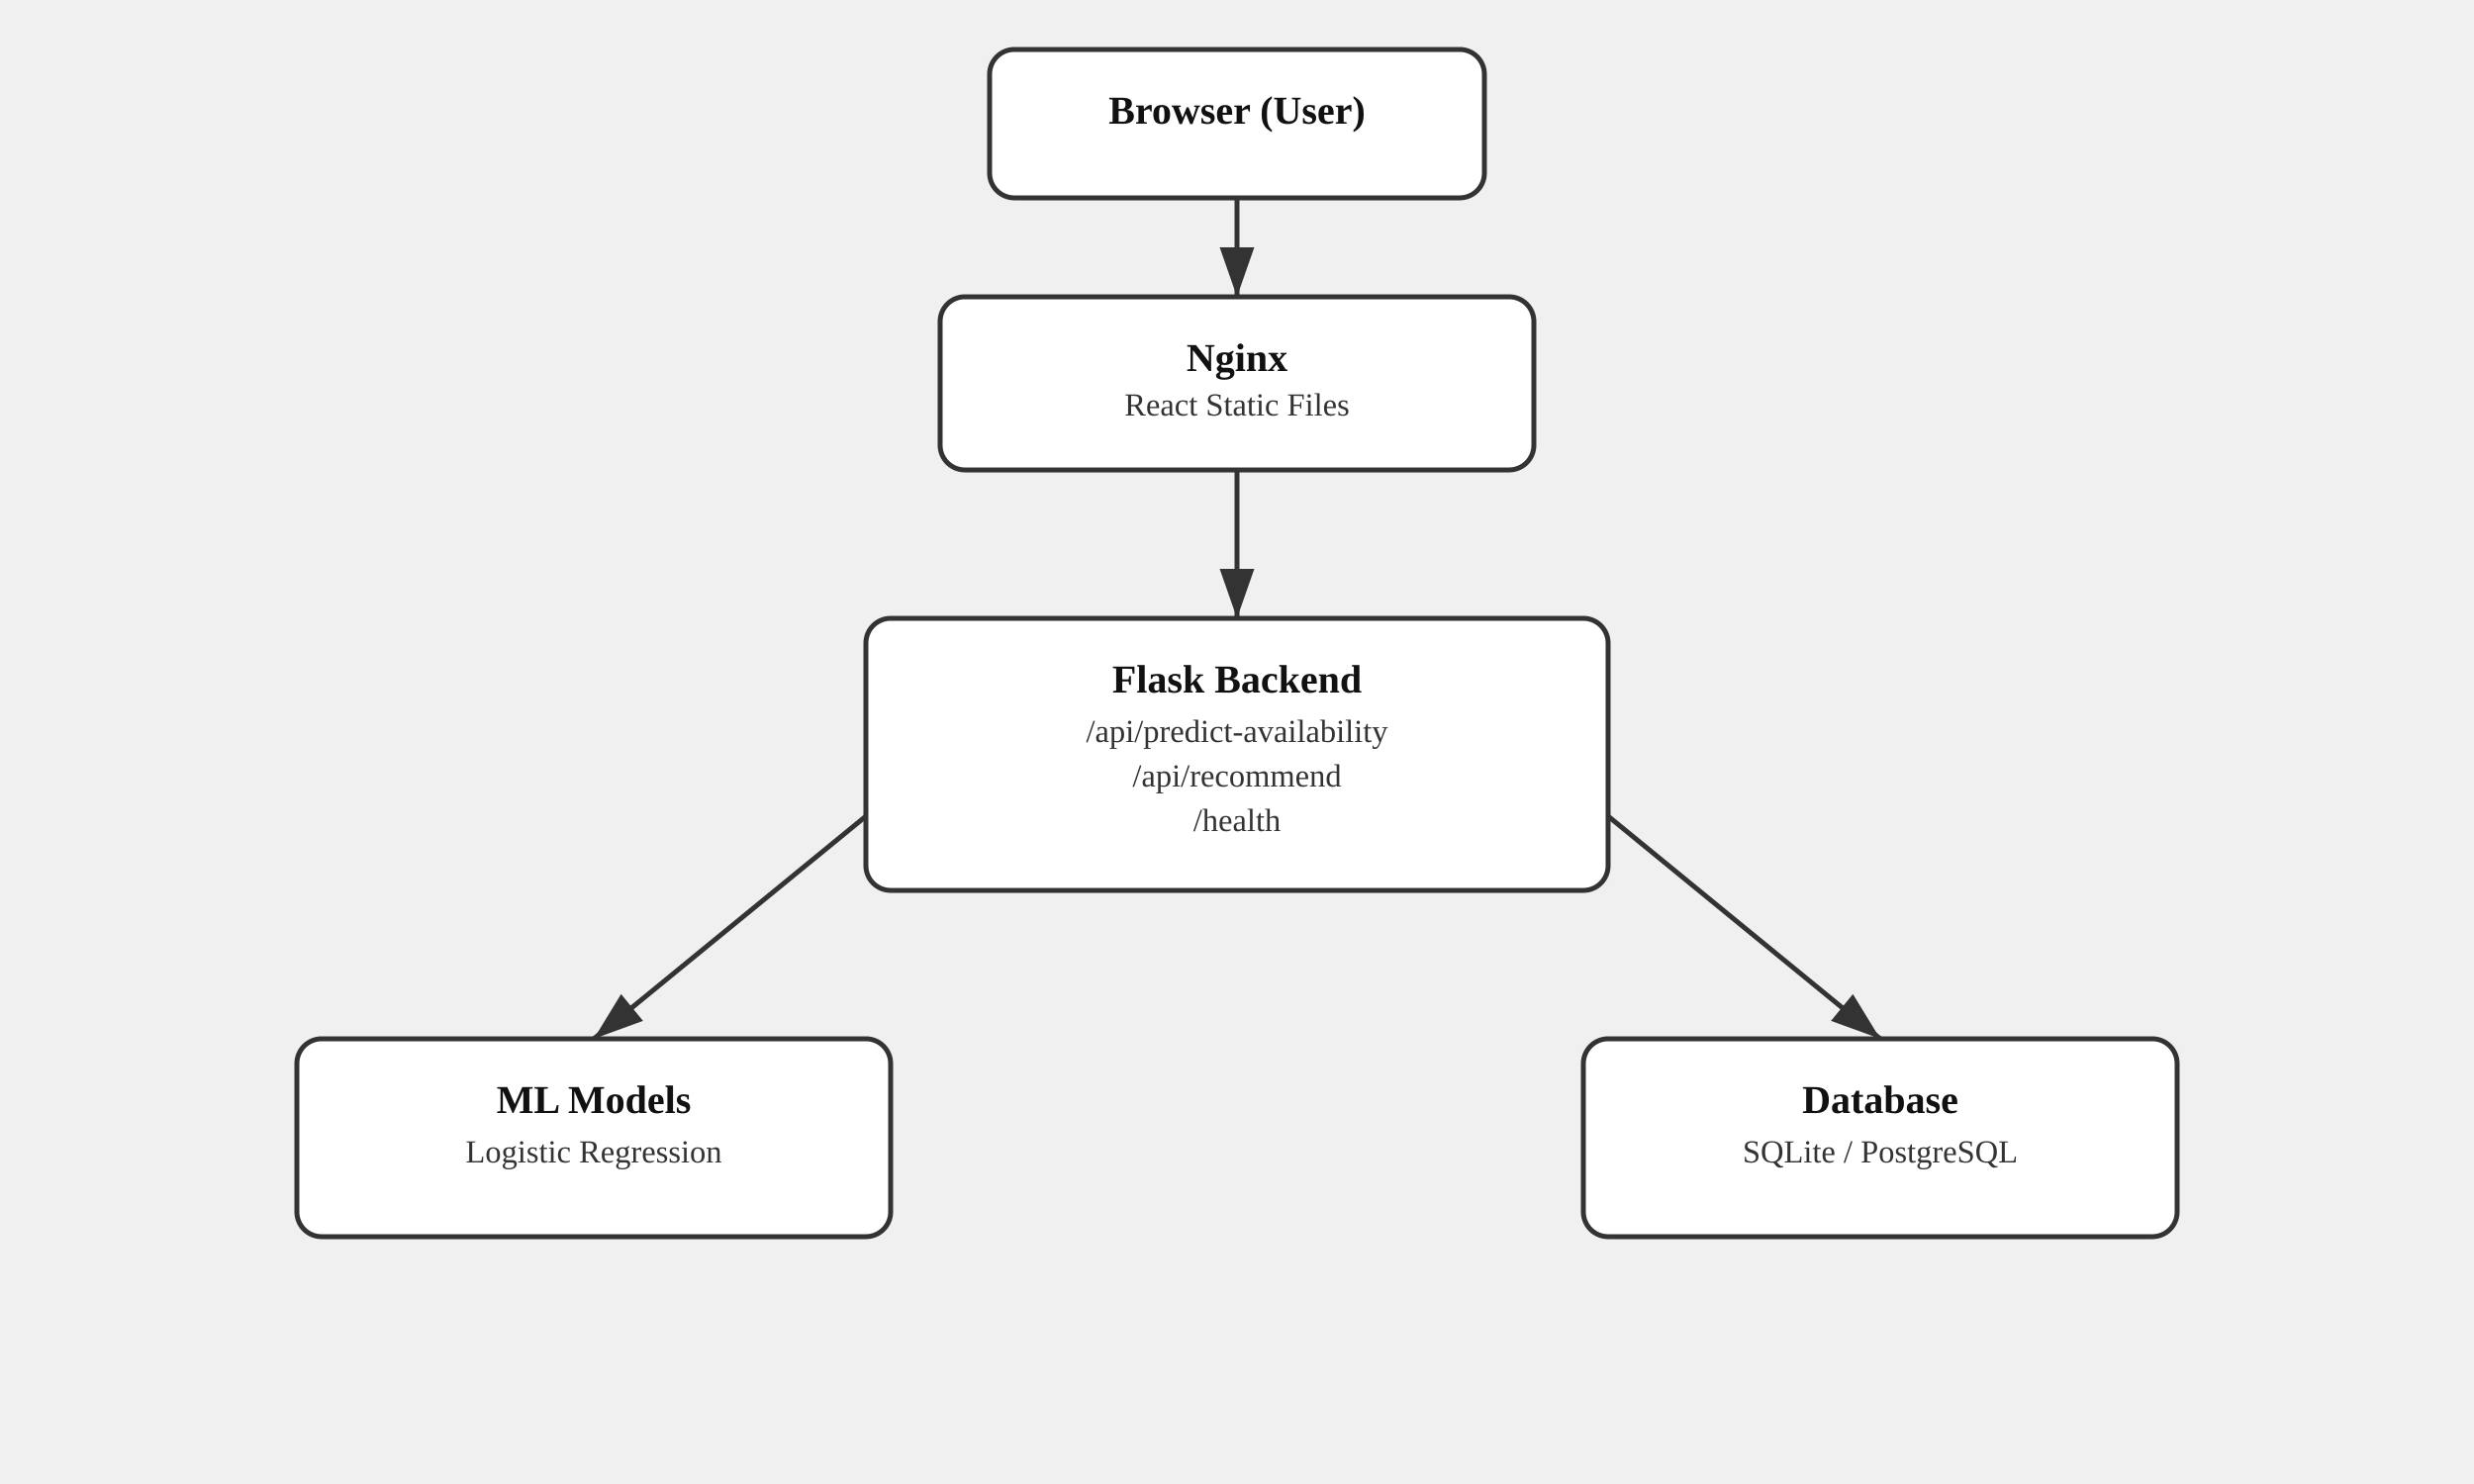
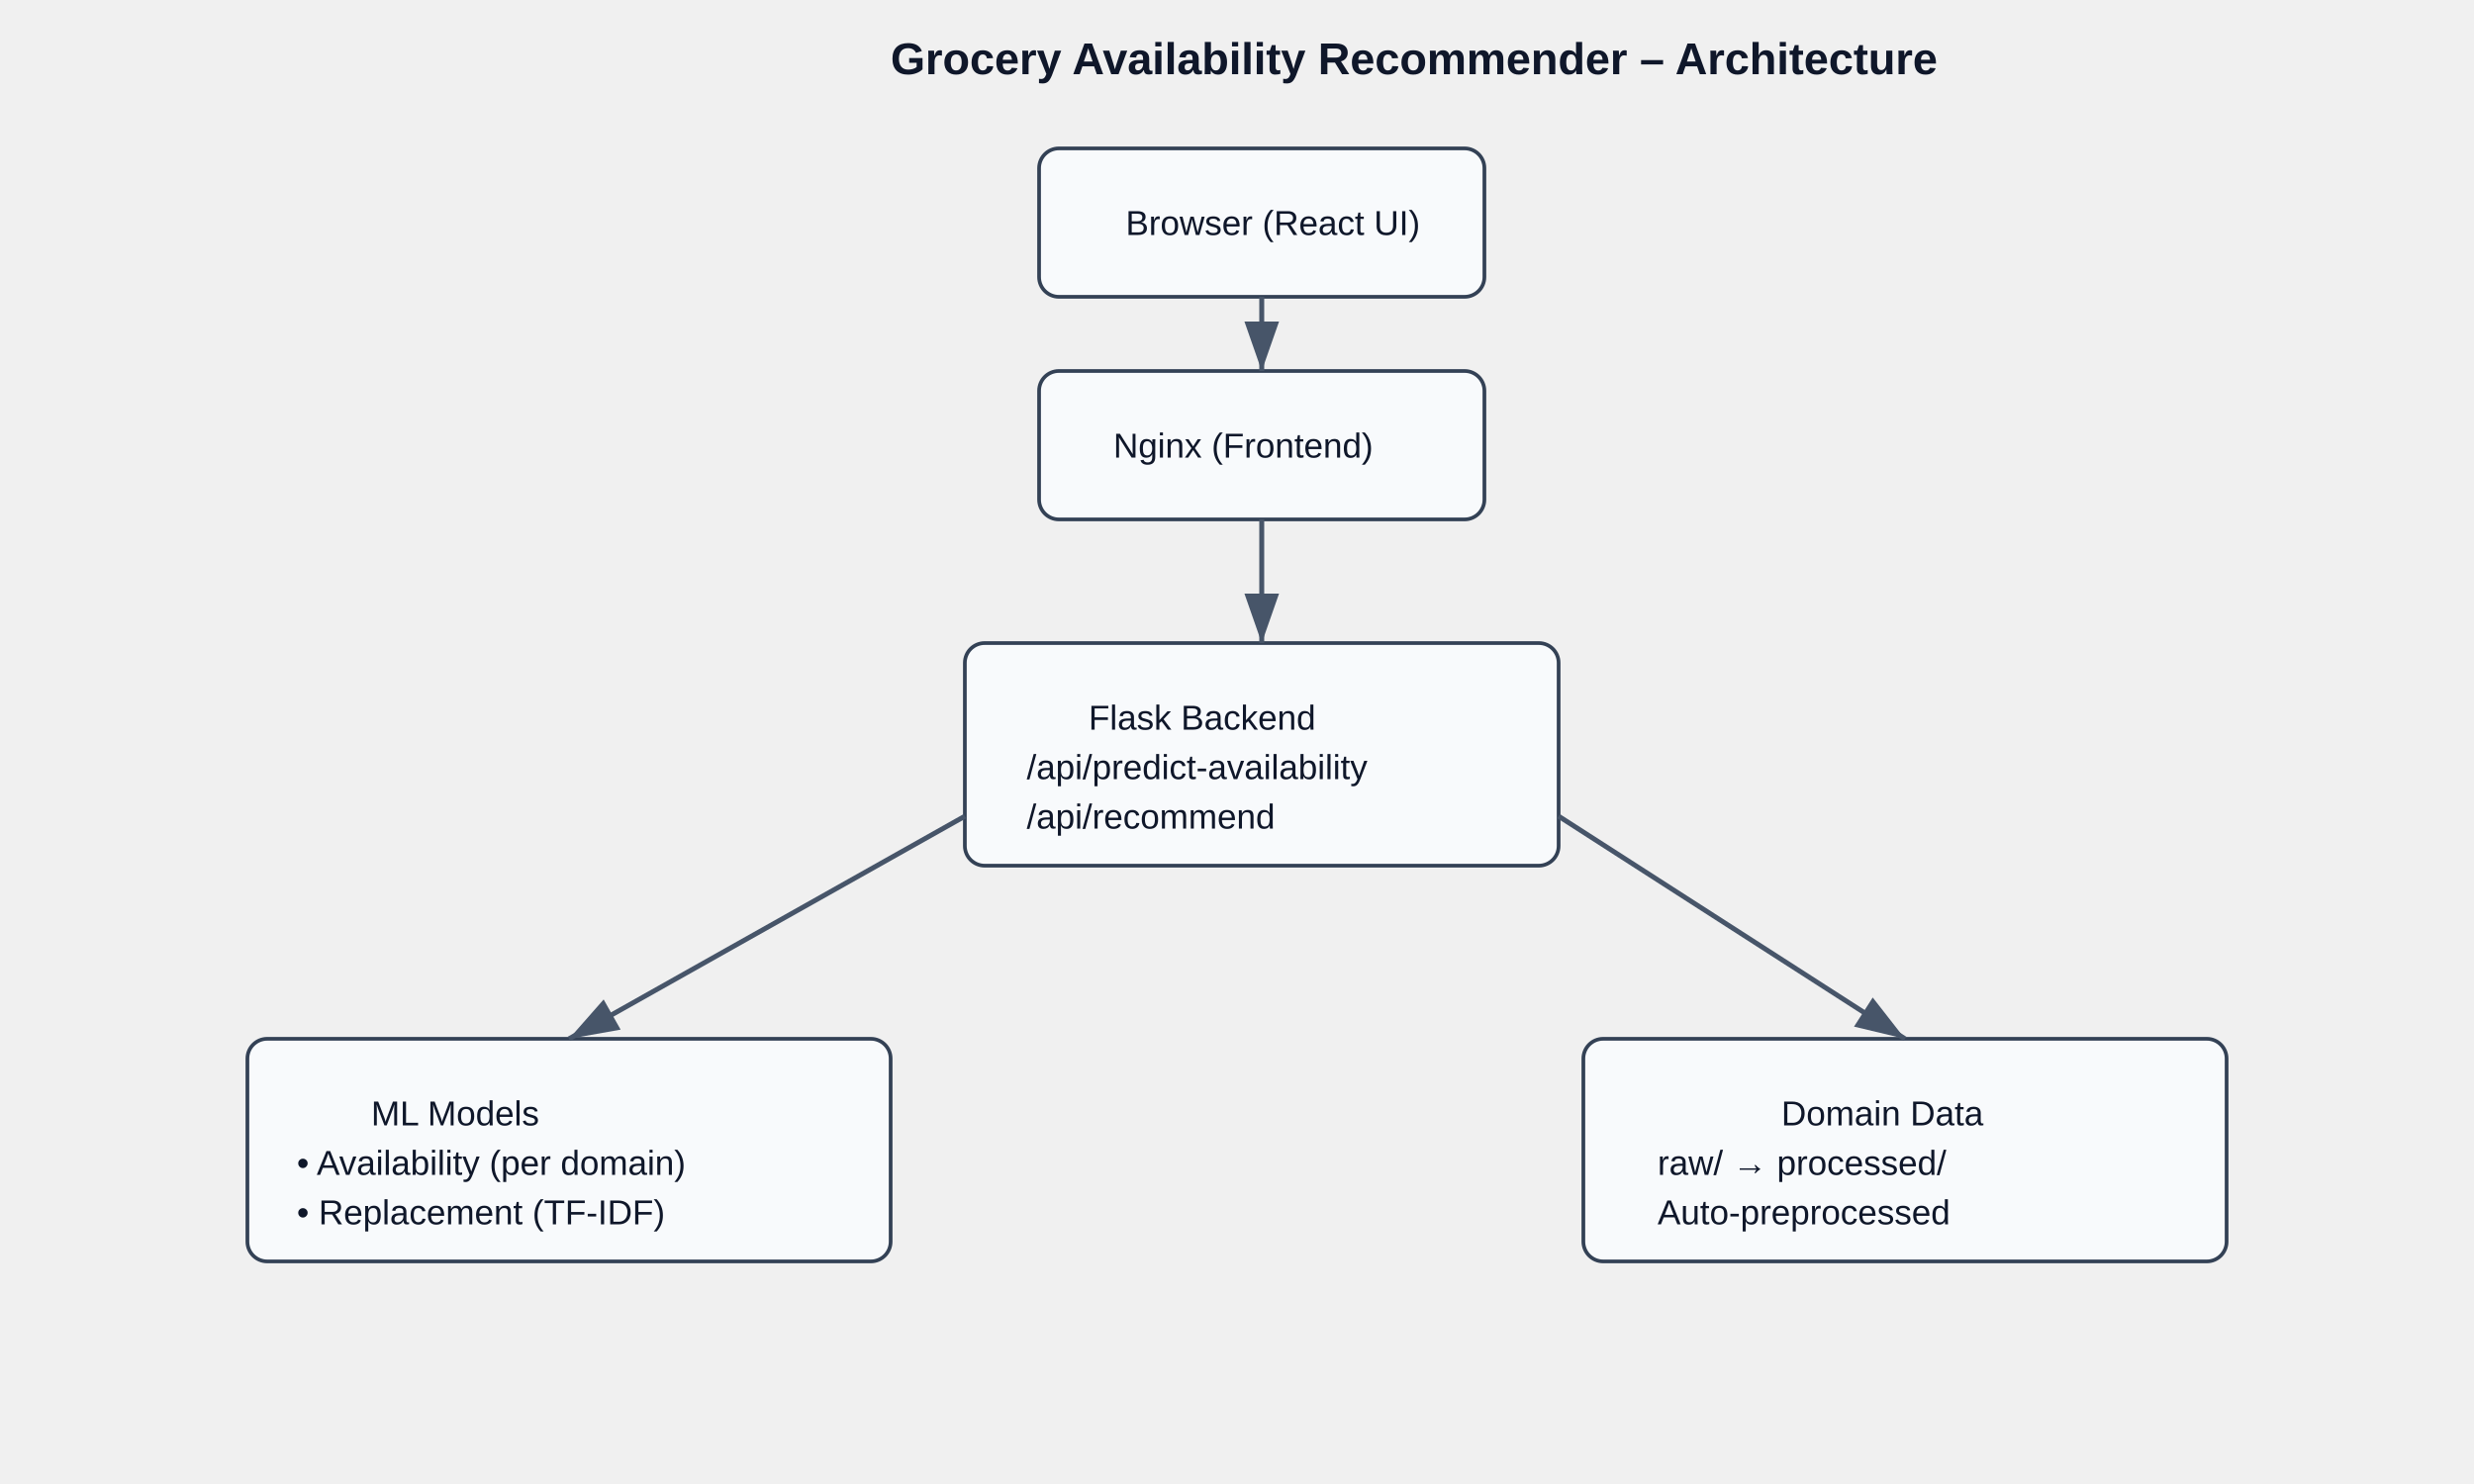
<svg xmlns="http://www.w3.org/2000/svg" width="1000" height="600">
  <style>
-     .box { fill:#ffffff; stroke:#333; stroke-width:2; rx:10; ry:10; }
-     .title { font-size:16px; font-weight:bold; fill:#111; }
-     .text { font-size:13px; fill:#333; }
-     .arrow { stroke:#333; stroke-width:2; marker-end:url(#arrowhead); }
+     text { font-family: Arial, sans-serif; font-size: 14px; fill: #0f172a; }
+     .box { fill: #f8fafc; stroke: #334155; stroke-width: 1.5; rx: 8; ry: 8; }
+     .arrow { stroke: #475569; stroke-width: 2; marker-end: url(#arrowhead); }
+     .title { font-size: 18px; font-weight: bold; }
  </style>
  <defs>
    <marker id="arrowhead" markerWidth="10" markerHeight="7" refX="10" refY="3.5" orient="auto">
-       <polygon points="0 0, 10 3.5, 0 7" fill="#333" />
+       <polygon points="0 0, 10 3.5, 0 7" fill="#475569" />
    </marker>
  </defs>
-   <rect x="400" y="20" width="200" height="60" class="box" />
-   <text x="500" y="50" text-anchor="middle" class="title">Browser (User)</text>
-   <rect x="380" y="120" width="240" height="70" class="box" />
-   <text x="500" y="150" text-anchor="middle" class="title">Nginx</text>
-   <text x="500" y="168" text-anchor="middle" class="text">React Static Files</text>
-   <rect x="350" y="250" width="300" height="110" class="box" />
-   <text x="500" y="280" text-anchor="middle" class="title">Flask Backend</text>
-   <text x="500" y="300" text-anchor="middle" class="text">/api/predict-availability</text>
-   <text x="500" y="318" text-anchor="middle" class="text">/api/recommend</text>
-   <text x="500" y="336" text-anchor="middle" class="text">/health</text>
-   <rect x="120" y="420" width="240" height="80" class="box" />
-   <text x="240" y="450" text-anchor="middle" class="title">ML Models</text>
-   <text x="240" y="470" text-anchor="middle" class="text">Logistic Regression</text>
-   <rect x="640" y="420" width="240" height="80" class="box" />
-   <text x="760" y="450" text-anchor="middle" class="title">Database</text>
-   <text x="760" y="470" text-anchor="middle" class="text">SQLite / PostgreSQL</text>
-   <line x1="500" y1="80" x2="500" y2="120" class="arrow" />
-   <line x1="500" y1="190" x2="500" y2="250" class="arrow" />
-   <line x1="350" y1="330" x2="240" y2="420" class="arrow" />
-   <line x1="650" y1="330" x2="760" y2="420" class="arrow" />
+   <text x="360" y="30" class="title">Grocery Availability Recommender – Architecture</text>
+   <rect x="420" y="60" width="180" height="60" class="box" />
+   <text x="455" y="95">Browser (React UI)</text>
+   <rect x="420" y="150" width="180" height="60" class="box" />
+   <text x="450" y="185">Nginx (Frontend)</text>
+   <rect x="390" y="260" width="240" height="90" class="box" />
+   <text x="440" y="295">Flask Backend</text>
+   <text x="415" y="315">/api/predict-availability</text>
+   <text x="415" y="335">/api/recommend</text>
+   <rect x="100" y="420" width="260" height="90" class="box" />
+   <text x="150" y="455">ML Models</text>
+   <text x="120" y="475">• Availability (per domain)</text>
+   <text x="120" y="495">• Replacement (TF-IDF)</text>
+   <rect x="640" y="420" width="260" height="90" class="box" />
+   <text x="720" y="455">Domain Data</text>
+   <text x="670" y="475">raw/ → processed/</text>
+   <text x="670" y="495">Auto-preprocessed</text>
+   <line x1="510" y1="120" x2="510" y2="150" class="arrow" />
+   <line x1="510" y1="210" x2="510" y2="260" class="arrow" />
+   <line x1="390" y1="330" x2="230" y2="420" class="arrow" />
+   <line x1="630" y1="330" x2="770" y2="420" class="arrow" />
</svg>
